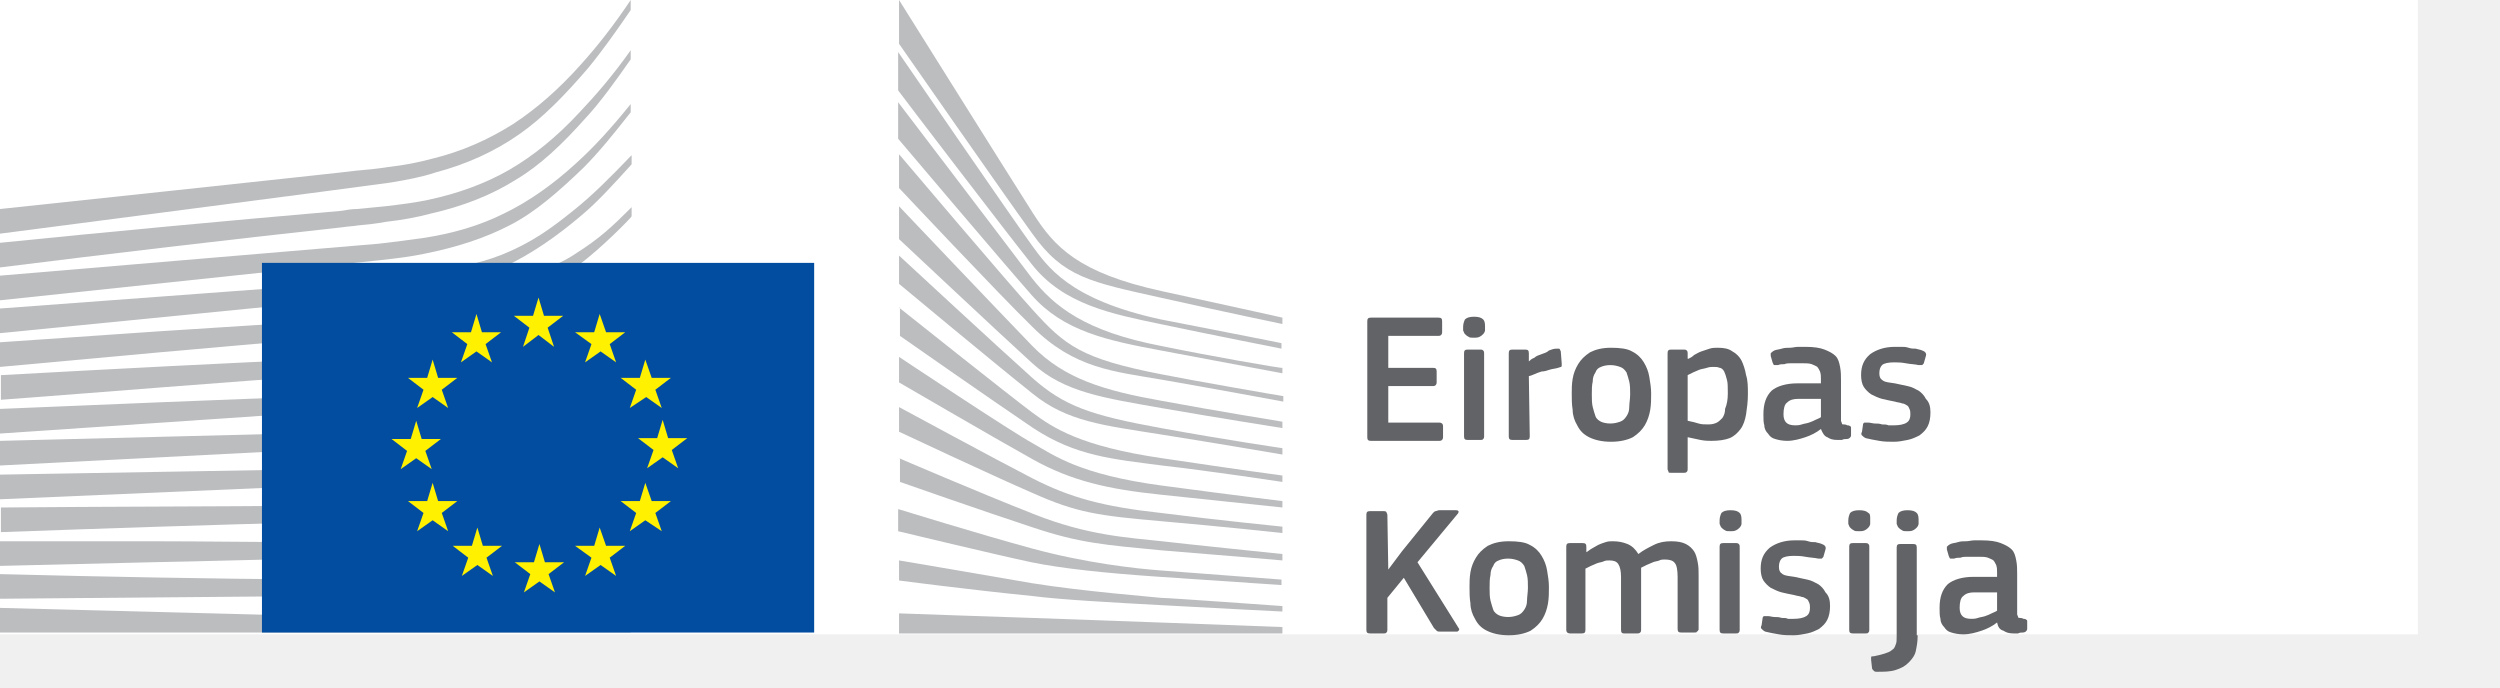
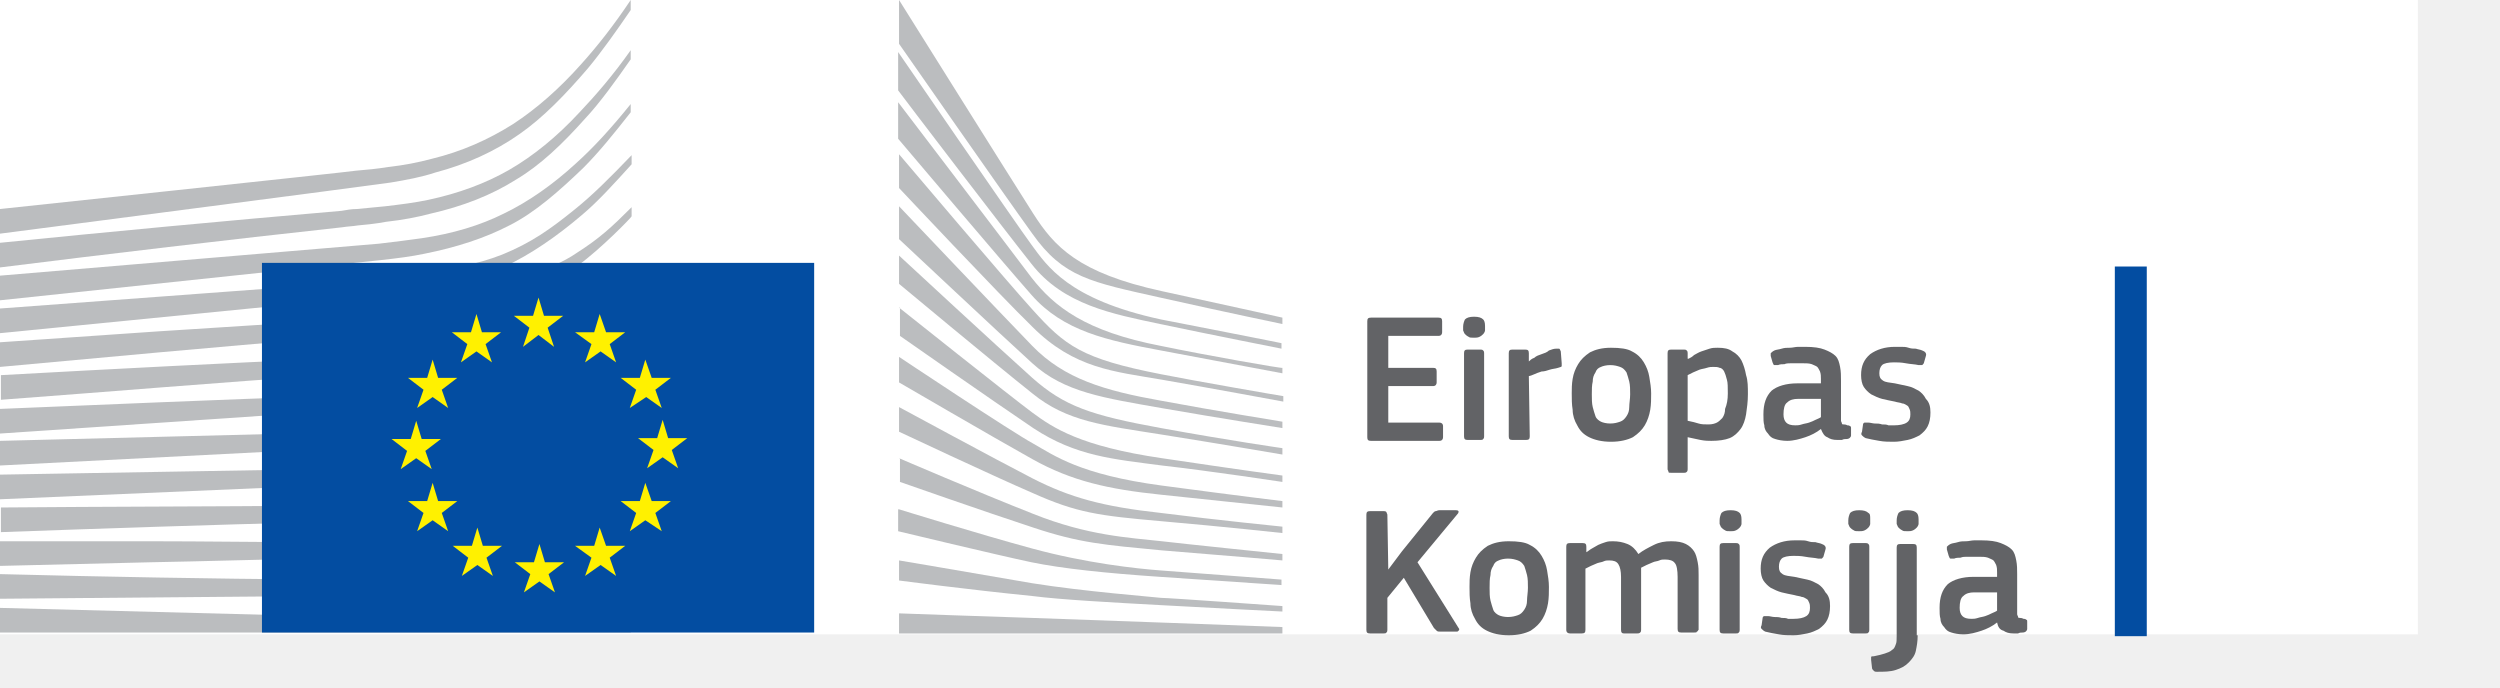
<svg xmlns="http://www.w3.org/2000/svg" version="1.1" id="Layer_1" x="0px" y="0px" viewBox="0 0 273.9 75.3" style="enable-background:new 0 0 273.9 75.3;" xml:space="preserve">
  <style type="text/css">
	.st0{fill:#FFFFFF;}
	.st1{fill:#BBBDBF;}
	.st2{fill:#034DA1;}
	.st3{fill:#FFF100;}
	.st4{fill:#626366;}
</style>
  <g>
    <path id="path-3" class="st0" d="M0,0h264.9v69.5H0V0z" />
  </g>
  <g id="Page-1">
    <g id="Version-2-menu" transform="translate(-131, -108)">
      <g id="Site-header" transform="translate(131, 108)">
        <g id="logo-copy">
          <g id="Group-20">
            <g id="Clip-39-Copy">
					</g>
            <g id="Group-18-Copy">
              <path id="Fill-40" class="st1" d="M0,25.6c0,0,41.6-5.4,42.8-5.6c1.8-0.3,3.4-0.6,4.9-1.1c3.4-0.9,6.5-2.3,9.2-4.2        c2.6-1.8,5.1-4.4,7.5-7.2c1.5-1.8,3.2-4.2,4.7-6.4V0c-1.8,2.7-3.6,5-5.4,7c-2.4,2.7-4.9,4.9-7.5,6.6c-2.7,1.7-5.6,3-8.9,3.8        c-1.5,0.4-3,0.7-4.8,0.9c-1.2,0.2-2.3,0.3-3.5,0.4c-0.4,0.1-39,4.2-39,4.2L0,25.6z" />
              <path id="Fill-41" class="st1" d="M55.8,18.6c-2.6,1.5-5.6,2.6-8.9,3.3c-1.4,0.3-3,0.5-4.7,0.7c-1,0.1-2.1,0.2-3.1,0.3        c-0.6,0-1.1,0.1-1.7,0.2C24.6,24.2,11.9,25.4,0,26.6v2.7c12-1.5,24.7-3,37.5-4.4c0.6-0.1,1.1-0.1,1.7-0.2        c1-0.1,2.1-0.2,3.1-0.4c1.8-0.2,3.4-0.5,4.9-0.9c3.5-0.8,6.6-2,9.3-3.7c2.7-1.6,5.1-3.9,7.6-6.7c1.6-1.7,3.4-4.2,5-6.5v-1        c-1.9,2.7-3.8,4.9-5.6,6.8C61,15,58.4,17.1,55.8,18.6" />
              <path id="Fill-42" class="st1" d="M63.1,17.9c-2.5,2.3-5.2,4.2-7.9,5.5c-2.6,1.3-5.6,2.2-9,2.7c-1.4,0.2-3,0.4-4.7,0.6L0,30.2        v2.7L36.9,29l4.8-0.5c1.8-0.2,3.4-0.4,4.8-0.7c3.5-0.7,6.6-1.7,9.3-3.1c2.8-1.4,5.5-3.8,8.1-6.3c1.7-1.7,3.4-3.8,5.2-6.1v-0.9        C67,14,65.1,16.1,63.1,17.9" />
              <path id="Fill-43" class="st1" d="M53.1,32c-2.4,1.4-4.2,2.1-7.7,2.5c-2.1,0.2-4.2,0.3-6.3,0.4c-1,0.1-2,0.1-3,0.2        c-6.3,0.4-12.4,0.8-18.7,1.2L0,37.5v2.7l17.5-1.6c5.7-0.5,12.2-1.1,18.7-1.6l4.7-0.4c1.8-0.1,3.3-0.3,4.7-0.5        c3.6-0.5,6.6-1.2,9.3-2.2c2.9-1.1,5.6-2.8,8.4-4.8c2.5-1.8,5.9-5.3,5.9-5.4v-1c-2.2,2.2-3.5,3.4-6,5        C60.2,29.8,55.2,30.8,53.1,32" />
              <path id="Fill-44" class="st1" d="M54,37.2c-2.6,0.8-5.6,1.3-9,1.6c-1.4,0.1-2.9,0.2-4.6,0.3l-4.6,0.2        c-11.5,0.5-23,1.1-35.7,1.8v2.7c12.1-0.9,23.9-1.9,35.8-2.7l4.6-0.3c1.8-0.1,3.3-0.2,4.7-0.4c3.5-0.4,6.6-1,9.2-1.9        c3-0.9,5.9-2.3,8.6-4.1c2-1.3,4-2.8,6.2-4.7l0,0c-2.3,2-4.5,2.4-6.7,3.8C59.7,35.1,56.8,36.3,54,37.2" />
              <path id="Fill-45" class="st1" d="M53.5,41.7c-2.6,0.6-5.5,1-9,1.3c-1.4,0.1-2.8,0.2-4.6,0.2l-4.6,0.2        C23.8,43.8,12,44.3,0,44.8v2.7c11.9-0.8,23.6-1.6,35.4-2.4l4.6-0.3c1.8-0.1,3.3-0.2,4.6-0.3c3.6-0.3,6.5-0.8,9.2-1.5        c3-0.8,6-1.9,8.7-3.4c2.1-1.1,4.3-2.5,6.5-4.2v-1.2c-2.4,1.7-4.7,3.2-7,4.3C59.4,40,56.5,41,53.5,41.7" />
              <path id="Fill-46" class="st1" d="M53.1,46.1c-2.6,0.5-5.5,0.8-9,1c-1.3,0.1-2.7,0.1-4.5,0.2L0,48.3V51l35.1-1.8l4.6-0.2        c1.8-0.1,3.2-0.2,4.6-0.3c3.5-0.3,6.4-0.7,9.1-1.2c3.1-0.6,6-1.6,8.8-2.8c2.3-1,4.5-2.1,6.9-3.6V40c-2.5,1.5-4.9,2.7-7.3,3.6        C59.1,44.7,56.1,45.6,53.1,46.1" />
              <path id="Fill-47" class="st1" d="M52.8,50.5c-4.9,0.7-9.9,0.7-14.7,0.8c-1.1,0-2.2,0-3.3,0.1L0,52v2.7l34.9-1.5        c1.1-0.1,2.2-0.1,3.3-0.1c4.9-0.2,9.9-0.4,14.8-1.2c3.1-0.5,6.1-1.2,8.9-2.2c2.3-0.8,4.7-1.8,7.2-3v-1        c-2.6,1.2-5.1,2.2-7.5,2.9C58.8,49.5,55.9,50.1,52.8,50.5" />
              <path id="Fill-48" class="st1" d="M52.6,55c-4.6,0.4-9.2,0.4-13.7,0.4c-1.4,0-2.8,0-4.2,0c-11.5,0.1-23,0.1-34.6,0.2v2.7        c11.1-0.4,22.9-0.8,34.7-1.1c1.4,0,2.8-0.1,4.2-0.1c4.5-0.1,9.2-0.2,13.8-0.7c3.2-0.3,6.1-0.9,8.9-1.6c2.4-0.6,5-1.4,7.5-2.4        v-1c-2.6,0.9-5.2,1.7-7.7,2.3C58.6,54.3,55.7,54.7,52.6,55" />
              <path id="Fill-49" class="st1" d="M52.4,59.4c-1.9,0.1-4,0.1-6.3,0.1c-0.9,0-1.8,0-2.6,0l-9-0.1c-6.1,0-12.2-0.1-17.9-0.1        L0,59.3V62l16.6-0.4c5.7-0.1,11.8-0.3,17.9-0.4l9-0.1c2.5,0,5.7-0.1,9-0.3c3.2-0.2,6.1-0.5,9-1c2.5-0.4,5.1-1,7.7-1.6v-1        c-2.7,0.6-5.3,1.1-7.9,1.5C58.5,59,55.6,59.3,52.4,59.4" />
              <path id="Fill-50" class="st1" d="M43.3,63.6l-8.9-0.1C23,63.4,11.6,63.2,0,62.9v2.7c11.1-0.1,22.8-0.2,34.4-0.3l8.9-0.1        c3-0.1,6-0.1,8.9-0.2c6.1-0.2,11.6-0.6,16.8-1.3v-0.9c-5.2,0.6-10.7,0.9-16.8,0.9C49.3,63.7,46.3,63.7,43.3,63.6" />
              <path id="Fill-51" class="st1" d="M69.1,68.4L0,66.6v2.7h69.1V68.4z" />
              <path id="Fill-52" class="st1" d="M62.9,23c-2.6,2.1-4.7,3.6-7.9,4.9c-2.8,1.1-5.8,1.6-9.2,2.1c-2.2,0.3-4.5,0.8-6.7,0.9        c-0.9,0.1-1.8,0.1-2.7,0.2L0,33.8v2.7l36.5-3.6l4.7-0.4c1.8-0.2,3.3-0.4,4.8-0.6c3.5-0.6,6.6-1.4,9.3-2.7        c2.8-1.3,5.7-3.3,8.4-5.6c1.8-1.5,3.6-3.5,5.5-5.6v-1C66.8,19.5,64.9,21.4,62.9,23" />
              <path id="Fill-53" class="st1" d="M98.5,0c0,0,12.4,19.8,14.7,23.4c2.3,3.6,4.9,6.5,14.1,8.5s13.2,2.9,13.2,2.9v0.7        c0,0-5.8-1.2-13.4-2.9s-10.6-2.2-14-7c-2.9-4-14.6-20.8-14.6-20.8V0z" />
              <path id="Fill-54" class="st1" d="M98.5,22.6c0,0,11.3,11.9,14.6,15.3c3.5,3.6,7.9,4.9,14.1,6c5.9,1.1,13.3,2.3,13.3,2.3v0.7        c0,0-7-1.1-13.3-2.2c-6.2-1.1-10.6-1.7-14.1-4.9c-3.2-2.9-14.6-13.6-14.6-13.6V22.6z" />
              <path id="Fill-55" class="st1" d="M98.5,28c0,0,10.8,10,14.6,13.4c3.5,3.1,6.4,4.1,14.1,5.5s13.3,2.2,13.3,2.2v0.7        c0,0-7-1.2-13.3-2.2s-10.3-1.4-14.1-4.5c-4.4-3.5-14.6-12-14.6-12V28z" />
              <path id="Fill-56" class="st1" d="M98.5,33.7c0,0,12.3,9.8,14.6,11.5c2.3,1.7,5.3,3.7,14.2,5c8.7,1.3,13.2,1.9,13.2,1.9v0.7        c0,0-7.9-1.2-13.2-1.8c-5.3-0.7-9.4-1-14.1-4.1c-4.6-3.1-14.6-10.1-14.6-10.1v-3.1C98.6,33.7,98.5,33.7,98.5,33.7z" />
              <path id="Fill-57" class="st1" d="M98.5,39.1c0,0,12.3,8.2,14.7,9.5c2.3,1.3,5.1,3.4,14.1,4.6c9,1.2,13.2,1.7,13.2,1.7v0.7        c0,0-7.5-0.8-13.3-1.4c-5.8-0.6-9.8-1.5-14.1-3.9c-4.3-2.4-14.6-8.4-14.6-8.4V39.1z" />
              <path id="Fill-58" class="st1" d="M98.5,44.6c0,0,10.9,5.9,14.6,7.8c4.1,2.1,7.7,3.1,14.1,3.8c6.3,0.8,13.3,1.5,13.3,1.5v0.7        c0,0-6.4-0.7-13.3-1.3c-6.8-0.6-9.2-0.9-14.1-3.1c-4.4-1.9-14.6-6.7-14.6-6.7V44.6z" />
              <path id="Fill-59" class="st1" d="M98.5,50.2c0,0,8.6,3.7,14.7,6.1c6,2.4,10.5,2.6,14.1,3c1.6,0.2,13.2,1.4,13.2,1.4v0.7        c0,0-6.9-0.6-13.2-1.1c-6.3-0.6-9-0.8-14.1-2.5c-5.2-1.7-14.6-5-14.6-5v-2.6C98.6,50.2,98.5,50.2,98.5,50.2z" />
              <path id="Fill-60" class="st1" d="M98.5,55.8c0,0,8.7,2.7,14.6,4.3s11.4,2.2,14.1,2.4s13.2,1,13.2,1v0.6c0,0-6-0.4-13.3-0.9        c-5.9-0.4-10.7-0.9-14.1-1.6c-3.8-0.8-14.6-3.4-14.6-3.4v-2.4C98.4,55.8,98.5,55.8,98.5,55.8z" />
              <path id="Fill-61" class="st1" d="M98.5,61.4c0,0,7.1,1.2,14.6,2.5c5.6,0.9,13.3,1.5,14.1,1.6c0.8,0,13.3,0.9,13.3,0.9V67        c0,0-8-0.4-13.3-0.7c-5.5-0.3-11-0.6-14.1-1c-7-0.7-14.6-1.7-14.6-1.7V61.4z" />
              <path id="Fill-62" class="st1" d="M98.5,67.2c0,0,11.2,0.4,14.6,0.5s27.4,1,27.4,1v0.7h-42V67.2z" />
              <path id="Fill-63" class="st1" d="M127.2,35c-10.2-2.2-12.5-5.9-14.2-8.2S98.4,5.7,98.4,5.7v4.2c0.5,0.7,11.5,15.1,14.6,19        c3.5,4.5,8.9,5.5,14.1,6.6c5.2,1.1,13.3,2.7,13.3,2.7v-0.6C140.5,37.6,129.8,35.5,127.2,35" />
              <path id="Fill-64" class="st1" d="M127.2,37.9c-8.3-1.6-11.7-4.3-14.2-7.5c-2.4-3.2-14.6-19.2-14.6-19.2v4        c0.5,0.6,11.6,13.7,14.6,17.1c3.5,4,8.3,5,14.2,6.1s13.3,2.5,13.3,2.5v-0.6C140.5,40.4,132,38.9,127.2,37.9" />
              <path id="Fill-65" class="st1" d="M127.2,41c-8.7-1.7-10.5-3.1-14.1-7.1c-2.3-2.5-14.1-16.4-14.6-17v3.7        c0,0,11,11.7,14.6,15.2c4.6,4.6,9,4.9,14.2,5.8c5.2,0.9,13.3,2.4,13.3,2.4v-0.6C140.5,43.4,130.7,41.7,127.2,41" />
              <path id="Fill-66" class="st2" d="M89.3,28.8H28.7v40.5h60.5V28.8H89.3z" />
              <path id="Fill-67" class="st3" d="M59.6,34.6h2.1L60,35.9l0.7,2.1L59,36.7L57.3,38l0.7-2.1l-1.7-1.3h2.1l0.6-2L59.6,34.6z" />
              <path id="Fill-68" class="st3" d="M59.7,61.6h2.1l-1.7,1.3l0.7,2l-1.7-1.2l-1.7,1.2l0.7-2l-1.7-1.3h2.1l0.6-2L59.7,61.6z" />
              <path id="Fill-69" class="st3" d="M66.4,59.8h2.1l-1.7,1.3l0.7,2l-1.7-1.2l-1.7,1.2l0.7-2L63,59.8h2.1l0.6-2L66.4,59.8z" />
              <path id="Fill-70" class="st3" d="M66.4,36.4h2.1l-1.7,1.3l0.7,2l-1.7-1.2l-1.7,1.2l0.7-2L63,36.4h2.1l0.6-2L66.4,36.4z" />
              <path id="Fill-71" class="st3" d="M71.4,41.4h2.1l-1.7,1.3l0.7,2l-1.7-1.2L69,44.7l0.7-2L68,41.4h2.1l0.6-2L71.4,41.4z" />
              <path id="Fill-72" class="st3" d="M71.4,54.9h2.1l-1.7,1.3l0.7,2L70.7,57L69,58.2l0.7-2L68,54.9h2.1l0.6-2L71.4,54.9z" />
              <path id="Fill-73" class="st3" d="M73.2,48h2.1l-1.7,1.3l0.7,2l-1.7-1.2l-1.7,1.2l0.7-2L69.9,48H72l0.6-2L73.2,48z" />
              <path id="Fill-74" class="st3" d="M52.8,36.4h2.1l-1.7,1.3l0.7,2l-1.7-1.2l-1.7,1.2l0.7-2l-1.7-1.3h2.1l0.6-2L52.8,36.4z" />
              <path id="Fill-75" class="st3" d="M48,41.4h2.1l-1.7,1.3l0.7,2l-1.7-1.2l-1.7,1.2l0.7-2l-1.7-1.3h2.1l0.6-2L48,41.4z" />
              <path id="Fill-76" class="st3" d="M46.2,48.1h2.1l-1.7,1.3l0.7,2l-1.7-1.2l-1.7,1.2l0.7-2l-1.7-1.3H45l0.6-2L46.2,48.1z" />
              <path id="Fill-77" class="st3" d="M48,54.9h2.1l-1.7,1.3l0.7,2L47.4,57l-1.7,1.2l0.7-2l-1.7-1.3h2.1l0.6-2L48,54.9z" />
              <path id="Fill-78" class="st3" d="M52.9,59.8H55l-1.7,1.3l0.7,2l-1.7-1.2l-1.7,1.2l0.7-2l-1.7-1.3h2.1l0.6-2L52.9,59.8z" />
            </g>
          </g>
        </g>
      </g>
    </g>
  </g>
  <g>
    <path class="st4" d="M149.8,35.2c0-0.3,0.1-0.4,0.4-0.4h7.4c0.3,0,0.4,0.1,0.4,0.4v1.2c0,0.2-0.1,0.4-0.4,0.4h-5.5v3.5h4.9   c0.3,0,0.4,0.1,0.4,0.4v1.2c0,0.2-0.1,0.4-0.4,0.4h-4.9v4h5.6c0.2,0,0.4,0.1,0.4,0.4v1.2c0,0.2-0.1,0.4-0.4,0.4h-7.5   c-0.3,0-0.4-0.1-0.4-0.4V35.2z" />
    <path class="st4" d="M162.7,35.7c0,0.2,0,0.3,0,0.5c0,0.1-0.1,0.3-0.2,0.4c-0.1,0.1-0.2,0.2-0.4,0.3s-0.4,0.1-0.6,0.1   c-0.3,0-0.5,0-0.6-0.1c-0.2-0.1-0.3-0.2-0.4-0.3c-0.1-0.1-0.1-0.2-0.2-0.4c0-0.1,0-0.3,0-0.4c0-0.3,0.1-0.6,0.2-0.8   c0.2-0.2,0.5-0.3,1-0.3s0.8,0.1,1,0.3C162.6,35.1,162.7,35.3,162.7,35.7z M162.6,47.8c0,0.1,0,0.2-0.1,0.3s-0.1,0.1-0.3,0.1h-1.4   c-0.3,0-0.4-0.1-0.4-0.4v-9.1c0-0.3,0.1-0.4,0.4-0.4h1.4c0.1,0,0.2,0,0.3,0.1s0.1,0.2,0.1,0.3V47.8z" />
    <path class="st4" d="M167.6,47.8c0,0.3-0.1,0.4-0.4,0.4h-1.5c-0.3,0-0.4-0.1-0.4-0.4v-9.1c0-0.3,0.1-0.4,0.4-0.4h1.4   c0.3,0,0.4,0.1,0.4,0.4v0.9l0,0c0.1-0.1,0.3-0.3,0.6-0.4c0.2-0.2,0.5-0.3,0.8-0.4c0.3-0.1,0.6-0.2,0.8-0.4c0.3-0.1,0.5-0.2,0.8-0.2   c0.1,0,0.2,0,0.3,0s0.1,0.1,0.2,0.3l0.1,1.3c0,0.1,0,0.3,0,0.3c0,0.1-0.1,0.1-0.4,0.2c-0.3,0.1-0.6,0.1-0.9,0.2s-0.6,0.2-0.9,0.2   c-0.3,0.1-0.6,0.2-0.8,0.3s-0.5,0.2-0.6,0.2L167.6,47.8L167.6,47.8z" />
    <path class="st4" d="M180.9,43.1c0,0.6,0,1.2-0.1,1.8s-0.3,1.2-0.6,1.7s-0.7,0.9-1.3,1.3c-0.6,0.3-1.4,0.5-2.4,0.5   s-1.8-0.2-2.4-0.5s-1-0.7-1.3-1.3c-0.3-0.5-0.5-1.1-0.5-1.7c-0.1-0.6-0.1-1.2-0.1-1.8c0-0.5,0-1,0.1-1.6s0.3-1.1,0.6-1.6   s0.7-0.9,1.3-1.3c0.6-0.3,1.3-0.5,2.3-0.5s1.8,0.1,2.3,0.4c0.6,0.3,1,0.7,1.3,1.2s0.5,1,0.6,1.6C180.8,41.9,180.9,42.5,180.9,43.1z    M178.6,43.2c0-0.5,0-1-0.1-1.4s-0.2-0.7-0.3-1c-0.2-0.3-0.4-0.5-0.7-0.6s-0.6-0.2-1.1-0.2c-0.4,0-0.8,0.1-1,0.2   c-0.3,0.1-0.5,0.3-0.6,0.6c-0.2,0.3-0.3,0.6-0.3,1c-0.1,0.4-0.1,0.9-0.1,1.4s0,1,0.1,1.4s0.2,0.7,0.3,1s0.4,0.5,0.6,0.6   s0.6,0.2,1,0.2c0.5,0,0.8-0.1,1.1-0.2c0.3-0.1,0.5-0.3,0.7-0.6s0.3-0.6,0.3-1S178.6,43.7,178.6,43.2z" />
    <path class="st4" d="M191.5,43.2c0,0.8-0.1,1.5-0.2,2.2c-0.1,0.6-0.3,1.2-0.6,1.6c-0.3,0.4-0.7,0.8-1.2,1s-1.2,0.3-2,0.3   c-0.3,0-0.7,0-1.2-0.1s-0.9-0.2-1.4-0.3l0,0v3.5c0,0.1,0,0.2-0.1,0.3s-0.2,0.1-0.3,0.1h-1.4c-0.2,0-0.3,0-0.3-0.1s-0.1-0.2-0.1-0.3   V38.7c0-0.3,0.1-0.4,0.4-0.4h1.4c0.1,0,0.2,0,0.3,0.1s0.1,0.2,0.1,0.3v0.6h0.1c0.2-0.1,0.4-0.2,0.6-0.4c0.2-0.1,0.5-0.3,0.8-0.4   c0.3-0.1,0.6-0.2,0.9-0.3s0.6-0.1,0.9-0.1c0.7,0,1.2,0.1,1.6,0.4c0.4,0.2,0.8,0.6,1,1s0.4,1,0.5,1.6   C191.5,41.7,191.5,42.4,191.5,43.2z M189.3,43.1c0-0.6,0-1.2-0.1-1.5c-0.1-0.4-0.2-0.7-0.3-0.9s-0.3-0.4-0.5-0.4   c-0.2-0.1-0.4-0.1-0.7-0.1c-0.2,0-0.4,0-0.7,0.1s-0.5,0.1-0.8,0.2c-0.2,0.1-0.5,0.2-0.7,0.3s-0.4,0.2-0.6,0.3v5   c0.5,0.1,0.9,0.2,1.2,0.3s0.7,0.1,1.1,0.1c0.4,0,0.7-0.1,0.9-0.2c0.2-0.1,0.4-0.3,0.6-0.5c0.2-0.3,0.3-0.6,0.3-1   C189.2,44.3,189.3,43.8,189.3,43.1z" />
    <path class="st4" d="M199.5,47c-0.5,0.4-1.1,0.7-1.7,0.9c-0.6,0.2-1.3,0.4-2,0.4c-0.5,0-1-0.1-1.3-0.2c-0.4-0.1-0.6-0.3-0.8-0.6   c-0.2-0.2-0.4-0.5-0.4-0.9c-0.1-0.3-0.1-0.7-0.1-1.2c0-1.2,0.3-2,0.9-2.6c0.6-0.5,1.6-0.8,2.8-0.8h2.6v-0.5c0-0.3,0-0.5-0.1-0.8   c-0.1-0.2-0.2-0.4-0.3-0.5s-0.4-0.2-0.6-0.3c-0.3-0.1-0.6-0.1-1-0.1c-0.2,0-0.4,0-0.6,0s-0.5,0-0.7,0s-0.5,0-0.7,0.1   c-0.2,0-0.5,0-0.7,0.1c-0.2,0-0.3,0-0.4,0c-0.1,0-0.1-0.1-0.2-0.3L194,39c0-0.1,0-0.2,0-0.3c0.1-0.1,0.2-0.2,0.4-0.3   s0.5-0.1,0.8-0.2c0.3-0.1,0.6-0.1,0.9-0.1c0.3,0,0.6-0.1,0.9-0.1c0.3,0,0.6,0,0.8,0c0.9,0,1.6,0.1,2.1,0.3s0.9,0.4,1.2,0.7   s0.4,0.7,0.5,1.2s0.1,1,0.1,1.5v3.9c0,0.2,0,0.4,0,0.5s0.1,0.2,0.1,0.3s0.1,0.1,0.2,0.1c0.1,0,0.2,0,0.4,0.1c0.1,0,0.2,0,0.3,0.1   c0.1,0,0.1,0.1,0.1,0.2v0.8c0,0.2-0.2,0.4-0.5,0.4c-0.2,0-0.3,0-0.5,0.1c-0.2,0-0.3,0-0.5,0c-0.5,0-0.8-0.1-1.1-0.3   C199.9,47.8,199.7,47.5,199.5,47L199.5,47z M199.4,43.7H197c-0.5,0-0.9,0.1-1.2,0.4c-0.3,0.2-0.4,0.7-0.4,1.3   c0,0.4,0.1,0.7,0.3,0.9s0.5,0.3,1,0.3c0.2,0,0.4,0,0.7-0.1s0.5-0.1,0.8-0.2c0.3-0.1,0.5-0.2,0.7-0.3s0.5-0.2,0.6-0.3v-2   C199.5,43.7,199.4,43.7,199.4,43.7z" />
    <path class="st4" d="M211.5,45.2c0,0.6-0.1,1.1-0.3,1.5s-0.5,0.7-0.9,1c-0.4,0.2-0.8,0.4-1.3,0.5s-1,0.2-1.5,0.2s-1.1,0-1.6-0.1   c-0.6-0.1-1.1-0.2-1.5-0.3c-0.2-0.1-0.3-0.2-0.4-0.3s-0.1-0.2,0-0.4l0.1-0.7c0-0.2,0.1-0.3,0.2-0.3s0.2,0,0.4,0s0.5,0.1,0.7,0.1   c0.3,0,0.5,0,0.8,0.1c0.3,0,0.5,0,0.7,0.1c0.2,0,0.4,0,0.6,0c0.6,0,1.1-0.1,1.4-0.3s0.4-0.5,0.4-0.9c0-0.2,0-0.4-0.1-0.6   s-0.1-0.3-0.3-0.4s-0.3-0.2-0.5-0.2c-0.2-0.1-0.5-0.1-0.8-0.2c-0.5-0.1-1-0.2-1.4-0.3s-0.8-0.3-1.2-0.5c-0.3-0.2-0.6-0.5-0.8-0.8   s-0.3-0.8-0.3-1.3c0-1,0.3-1.7,1-2.3c0.7-0.5,1.6-0.8,2.7-0.8c0.2,0,0.4,0,0.7,0s0.5,0,0.8,0.1s0.5,0.1,0.8,0.1   c0.3,0.1,0.5,0.1,0.7,0.2c0.3,0.1,0.5,0.3,0.4,0.6l-0.2,0.7c0,0.1-0.1,0.2-0.2,0.3c-0.1,0-0.2,0-0.4,0c-0.4-0.1-0.9-0.1-1.4-0.2   s-1-0.1-1.3-0.1c-0.6,0-1.1,0.1-1.3,0.3s-0.3,0.5-0.3,0.9s0.1,0.6,0.4,0.8s0.7,0.2,1.3,0.3c0.5,0.1,0.9,0.2,1.4,0.3   s0.8,0.3,1.2,0.5c0.3,0.2,0.6,0.5,0.8,0.9C211.4,44.1,211.5,44.6,211.5,45.2z" />
    <path class="st4" d="M152.1,62.4l1.5-2l3.4-4.2c0.1-0.1,0.2-0.2,0.3-0.2s0.2-0.1,0.4-0.1h1.8c0.1,0,0.2,0,0.3,0.1   c0,0.1,0,0.2-0.1,0.3l-4.4,5.3l4.5,7.2c0.1,0.1,0.1,0.2,0,0.3s-0.1,0.1-0.2,0.1h-1.8c-0.2,0-0.3,0-0.4-0.1   c-0.1-0.1-0.2-0.2-0.3-0.3l-3.3-5.5l-1.8,2.2V69c0,0.1,0,0.2-0.1,0.3s-0.1,0.1-0.3,0.1h-1.5c-0.3,0-0.4-0.1-0.4-0.4V56.4   c0-0.3,0.1-0.4,0.4-0.4h1.5c0.1,0,0.2,0,0.3,0.1c0,0.1,0.1,0.2,0.1,0.3L152.1,62.4L152.1,62.4z" />
    <path class="st4" d="M169.7,64.3c0,0.6,0,1.2-0.1,1.8s-0.3,1.2-0.6,1.7s-0.7,0.9-1.3,1.3c-0.6,0.3-1.4,0.5-2.4,0.5   s-1.8-0.2-2.4-0.5s-1-0.7-1.3-1.3c-0.3-0.5-0.5-1.1-0.5-1.7c-0.1-0.6-0.1-1.2-0.1-1.8c0-0.5,0-1,0.1-1.6s0.3-1.1,0.6-1.6   s0.7-0.9,1.3-1.3c0.6-0.3,1.3-0.5,2.3-0.5s1.8,0.1,2.3,0.4c0.6,0.3,1,0.7,1.3,1.2s0.5,1,0.6,1.6C169.6,63.1,169.7,63.7,169.7,64.3z    M167.4,64.4c0-0.5,0-1-0.1-1.4s-0.2-0.7-0.3-1c-0.2-0.3-0.4-0.5-0.7-0.6s-0.6-0.2-1.1-0.2c-0.4,0-0.8,0.1-1,0.2   c-0.3,0.1-0.5,0.3-0.6,0.6c-0.2,0.3-0.3,0.6-0.3,1c-0.1,0.4-0.1,0.9-0.1,1.4s0,1,0.1,1.4s0.2,0.7,0.3,1s0.4,0.5,0.6,0.6   s0.6,0.2,1,0.2c0.5,0,0.8-0.1,1.1-0.2s0.5-0.3,0.7-0.6c0.2-0.3,0.3-0.6,0.3-1S167.4,64.9,167.4,64.4z" />
    <path class="st4" d="M185.9,69.2c0,0.1-0.1,0.1-0.3,0.1h-1.4c-0.3,0-0.4-0.1-0.4-0.4v-5.7c0-0.7-0.1-1.3-0.3-1.5   c-0.2-0.3-0.6-0.4-1.1-0.4c-0.2,0-0.4,0-0.6,0.1c-0.2,0.1-0.5,0.1-0.7,0.2c-0.2,0.1-0.5,0.2-0.7,0.3s-0.4,0.2-0.6,0.3   c0,0.1,0,0.2,0,0.4s0,0.4,0,0.6V69c0,0.1,0,0.2-0.1,0.3c-0.1,0.1-0.2,0.1-0.3,0.1h-1.5c-0.2,0-0.3-0.1-0.3-0.4v-5.8   c0-0.6-0.1-1.1-0.3-1.4c-0.2-0.3-0.5-0.4-1-0.4c-0.2,0-0.4,0-0.6,0.1s-0.4,0.1-0.7,0.2c-0.2,0.1-0.5,0.2-0.7,0.3s-0.4,0.2-0.6,0.3   V69c0,0.3-0.1,0.4-0.4,0.4H172c-0.2,0-0.4-0.1-0.4-0.4v-9.1c0-0.3,0.1-0.4,0.4-0.4h1.4c0.3,0,0.4,0.1,0.4,0.4v0.6l0,0   c0.2-0.1,0.4-0.3,0.6-0.4s0.5-0.3,0.7-0.4s0.5-0.2,0.8-0.3s0.5-0.1,0.8-0.1c0.6,0,1.1,0.1,1.6,0.3s0.9,0.6,1.2,1.1   c0.5-0.4,1.1-0.7,1.7-1c0.6-0.3,1.2-0.4,1.9-0.4s1.2,0.1,1.6,0.3c0.4,0.2,0.7,0.5,0.9,0.8s0.3,0.7,0.4,1.2c0.1,0.5,0.1,0.9,0.1,1.4   v6C186,69.1,186,69.2,185.9,69.2z" />
    <path class="st4" d="M190.8,56.9c0,0.2,0,0.3,0,0.5c0,0.1-0.1,0.3-0.2,0.4c-0.1,0.1-0.2,0.2-0.4,0.3s-0.4,0.1-0.6,0.1   c-0.3,0-0.5,0-0.6-0.1c-0.2-0.1-0.3-0.2-0.4-0.3c-0.1-0.1-0.1-0.2-0.2-0.4c0-0.1,0-0.3,0-0.4c0-0.3,0.1-0.6,0.2-0.8   c0.2-0.2,0.5-0.3,1-0.3s0.8,0.1,1,0.3C190.7,56.3,190.8,56.5,190.8,56.9z M190.6,69c0,0.1,0,0.2-0.1,0.3s-0.1,0.1-0.3,0.1h-1.4   c-0.3,0-0.4-0.1-0.4-0.4v-9.1c0-0.3,0.1-0.4,0.4-0.4h1.4c0.1,0,0.2,0,0.3,0.1s0.1,0.2,0.1,0.3V69z" />
    <path class="st4" d="M200.5,66.4c0,0.6-0.1,1.1-0.3,1.5s-0.5,0.7-0.9,1c-0.4,0.2-0.8,0.4-1.3,0.5s-1,0.2-1.5,0.2s-1.1,0-1.6-0.1   c-0.6-0.1-1.1-0.2-1.5-0.3c-0.2-0.1-0.3-0.2-0.4-0.3s-0.1-0.2,0-0.4l0.1-0.7c0-0.2,0.1-0.3,0.2-0.3s0.2,0,0.4,0s0.5,0.1,0.7,0.1   c0.3,0,0.5,0,0.8,0.1c0.3,0,0.5,0,0.7,0.1c0.2,0,0.4,0,0.6,0c0.6,0,1.1-0.1,1.4-0.3s0.4-0.5,0.4-0.9c0-0.2,0-0.4-0.1-0.6   s-0.1-0.3-0.3-0.4s-0.3-0.2-0.5-0.2c-0.2-0.1-0.5-0.1-0.8-0.2c-0.5-0.1-1-0.2-1.4-0.3c-0.4-0.1-0.8-0.3-1.2-0.5   c-0.3-0.2-0.6-0.5-0.8-0.8s-0.3-0.8-0.3-1.3c0-1,0.3-1.7,1-2.3c0.7-0.5,1.6-0.8,2.7-0.8c0.2,0,0.4,0,0.7,0s0.5,0,0.8,0.1   s0.5,0.1,0.8,0.1c0.3,0.1,0.5,0.1,0.7,0.2c0.3,0.1,0.5,0.3,0.4,0.6l-0.2,0.7c0,0.1-0.1,0.2-0.2,0.3c-0.1,0-0.2,0-0.4,0   c-0.4-0.1-0.9-0.1-1.4-0.2s-1-0.1-1.3-0.1c-0.6,0-1.1,0.1-1.3,0.3s-0.3,0.5-0.3,0.9s0.1,0.6,0.4,0.8s0.7,0.2,1.3,0.3   c0.5,0.1,0.9,0.2,1.4,0.3s0.8,0.3,1.2,0.5c0.3,0.2,0.6,0.5,0.8,0.9C200.4,65.3,200.5,65.8,200.5,66.4z" />
    <path class="st4" d="M204.9,56.9c0,0.2,0,0.3,0,0.5c0,0.1-0.1,0.3-0.2,0.4c-0.1,0.1-0.2,0.2-0.4,0.3s-0.4,0.1-0.6,0.1   c-0.3,0-0.5,0-0.6-0.1c-0.2-0.1-0.3-0.2-0.4-0.3c-0.1-0.1-0.1-0.2-0.2-0.4c0-0.1,0-0.3,0-0.4c0-0.3,0.1-0.6,0.2-0.8   c0.2-0.2,0.5-0.3,1-0.3s0.8,0.1,1,0.3C204.9,56.3,204.9,56.5,204.9,56.9z M204.8,69c0,0.1,0,0.2-0.1,0.3s-0.1,0.1-0.3,0.1H203   c-0.3,0-0.4-0.1-0.4-0.4v-9.1c0-0.3,0.1-0.4,0.4-0.4h1.4c0.1,0,0.2,0,0.3,0.1s0.1,0.2,0.1,0.3V69z" />
    <path class="st4" d="M210.1,69.6c0,0.7-0.1,1.2-0.2,1.7c-0.1,0.5-0.4,0.9-0.8,1.3s-0.8,0.6-1.4,0.8c-0.6,0.2-1.3,0.2-2.1,0.2   c-0.1,0-0.2,0-0.3-0.1s-0.2-0.2-0.2-0.3l-0.1-0.9c0-0.2,0-0.3,0-0.3c0-0.1,0.1-0.1,0.3-0.1c0.5-0.1,0.9-0.2,1.2-0.3   c0.3-0.1,0.6-0.2,0.8-0.4c0.2-0.1,0.3-0.3,0.4-0.6c0.1-0.2,0.1-0.5,0.1-0.9V60c0-0.3,0.1-0.4,0.4-0.4h1.4c0.3,0,0.4,0.1,0.4,0.4   v9.6H210.1z M210.2,56.9c0,0.2,0,0.3,0,0.5c0,0.1-0.1,0.3-0.2,0.4c-0.1,0.1-0.2,0.2-0.4,0.3s-0.4,0.1-0.6,0.1c-0.3,0-0.5,0-0.6-0.1   c-0.2-0.1-0.3-0.2-0.4-0.3c-0.1-0.1-0.1-0.2-0.2-0.4c0-0.1,0-0.3,0-0.4c0-0.3,0.1-0.6,0.2-0.8c0.2-0.2,0.5-0.3,1-0.3s0.8,0.1,1,0.3   C210.1,56.3,210.2,56.5,210.2,56.9z" />
    <path class="st4" d="M218.8,68.2c-0.5,0.4-1.1,0.7-1.7,0.9c-0.6,0.2-1.3,0.4-2,0.4c-0.5,0-1-0.1-1.3-0.2c-0.4-0.1-0.6-0.3-0.8-0.6   c-0.2-0.2-0.4-0.5-0.4-0.9c-0.1-0.3-0.1-0.7-0.1-1.2c0-1.2,0.3-2,0.9-2.6c0.6-0.5,1.6-0.8,2.8-0.8h2.6v-0.5c0-0.3,0-0.5-0.1-0.8   c-0.1-0.2-0.2-0.4-0.3-0.5s-0.4-0.2-0.6-0.3c-0.3-0.1-0.6-0.1-1-0.1c-0.2,0-0.4,0-0.6,0s-0.5,0-0.7,0s-0.5,0-0.7,0.1   c-0.2,0-0.5,0-0.7,0.1c-0.2,0-0.3,0-0.4,0c-0.1,0-0.1-0.1-0.2-0.3l-0.2-0.7c0-0.1,0-0.2,0-0.3c0.1-0.1,0.2-0.2,0.4-0.3   s0.5-0.1,0.8-0.2c0.3-0.1,0.6-0.1,0.9-0.1c0.3,0,0.6-0.1,0.9-0.1c0.3,0,0.6,0,0.8,0c0.9,0,1.6,0.1,2.1,0.3s0.9,0.4,1.2,0.7   s0.4,0.7,0.5,1.2s0.1,1,0.1,1.5v3.9c0,0.2,0,0.4,0,0.5s0.1,0.2,0.1,0.3s0.1,0.1,0.2,0.1c0.1,0,0.2,0,0.4,0.1c0.1,0,0.2,0,0.3,0.1   c0.1,0,0.1,0.1,0.1,0.2v0.8c0,0.2-0.2,0.4-0.5,0.4c-0.2,0-0.3,0-0.5,0.1c-0.2,0-0.3,0-0.5,0c-0.5,0-0.8-0.1-1.1-0.3   C219.1,69,218.9,68.7,218.8,68.2L218.8,68.2z M218.7,64.9h-2.4c-0.5,0-0.9,0.1-1.2,0.4c-0.3,0.2-0.4,0.7-0.4,1.3   c0,0.4,0.1,0.7,0.3,0.9s0.5,0.3,1,0.3c0.2,0,0.4,0,0.7-0.1s0.5-0.1,0.8-0.2s0.5-0.2,0.7-0.3c0.2-0.1,0.5-0.2,0.6-0.3v-2   C218.8,64.9,218.7,64.9,218.7,64.9z" />
  </g>
+   <rect x="231.7" y="29.2" class="st2" width="3.5" height="40.5" />
</svg>
